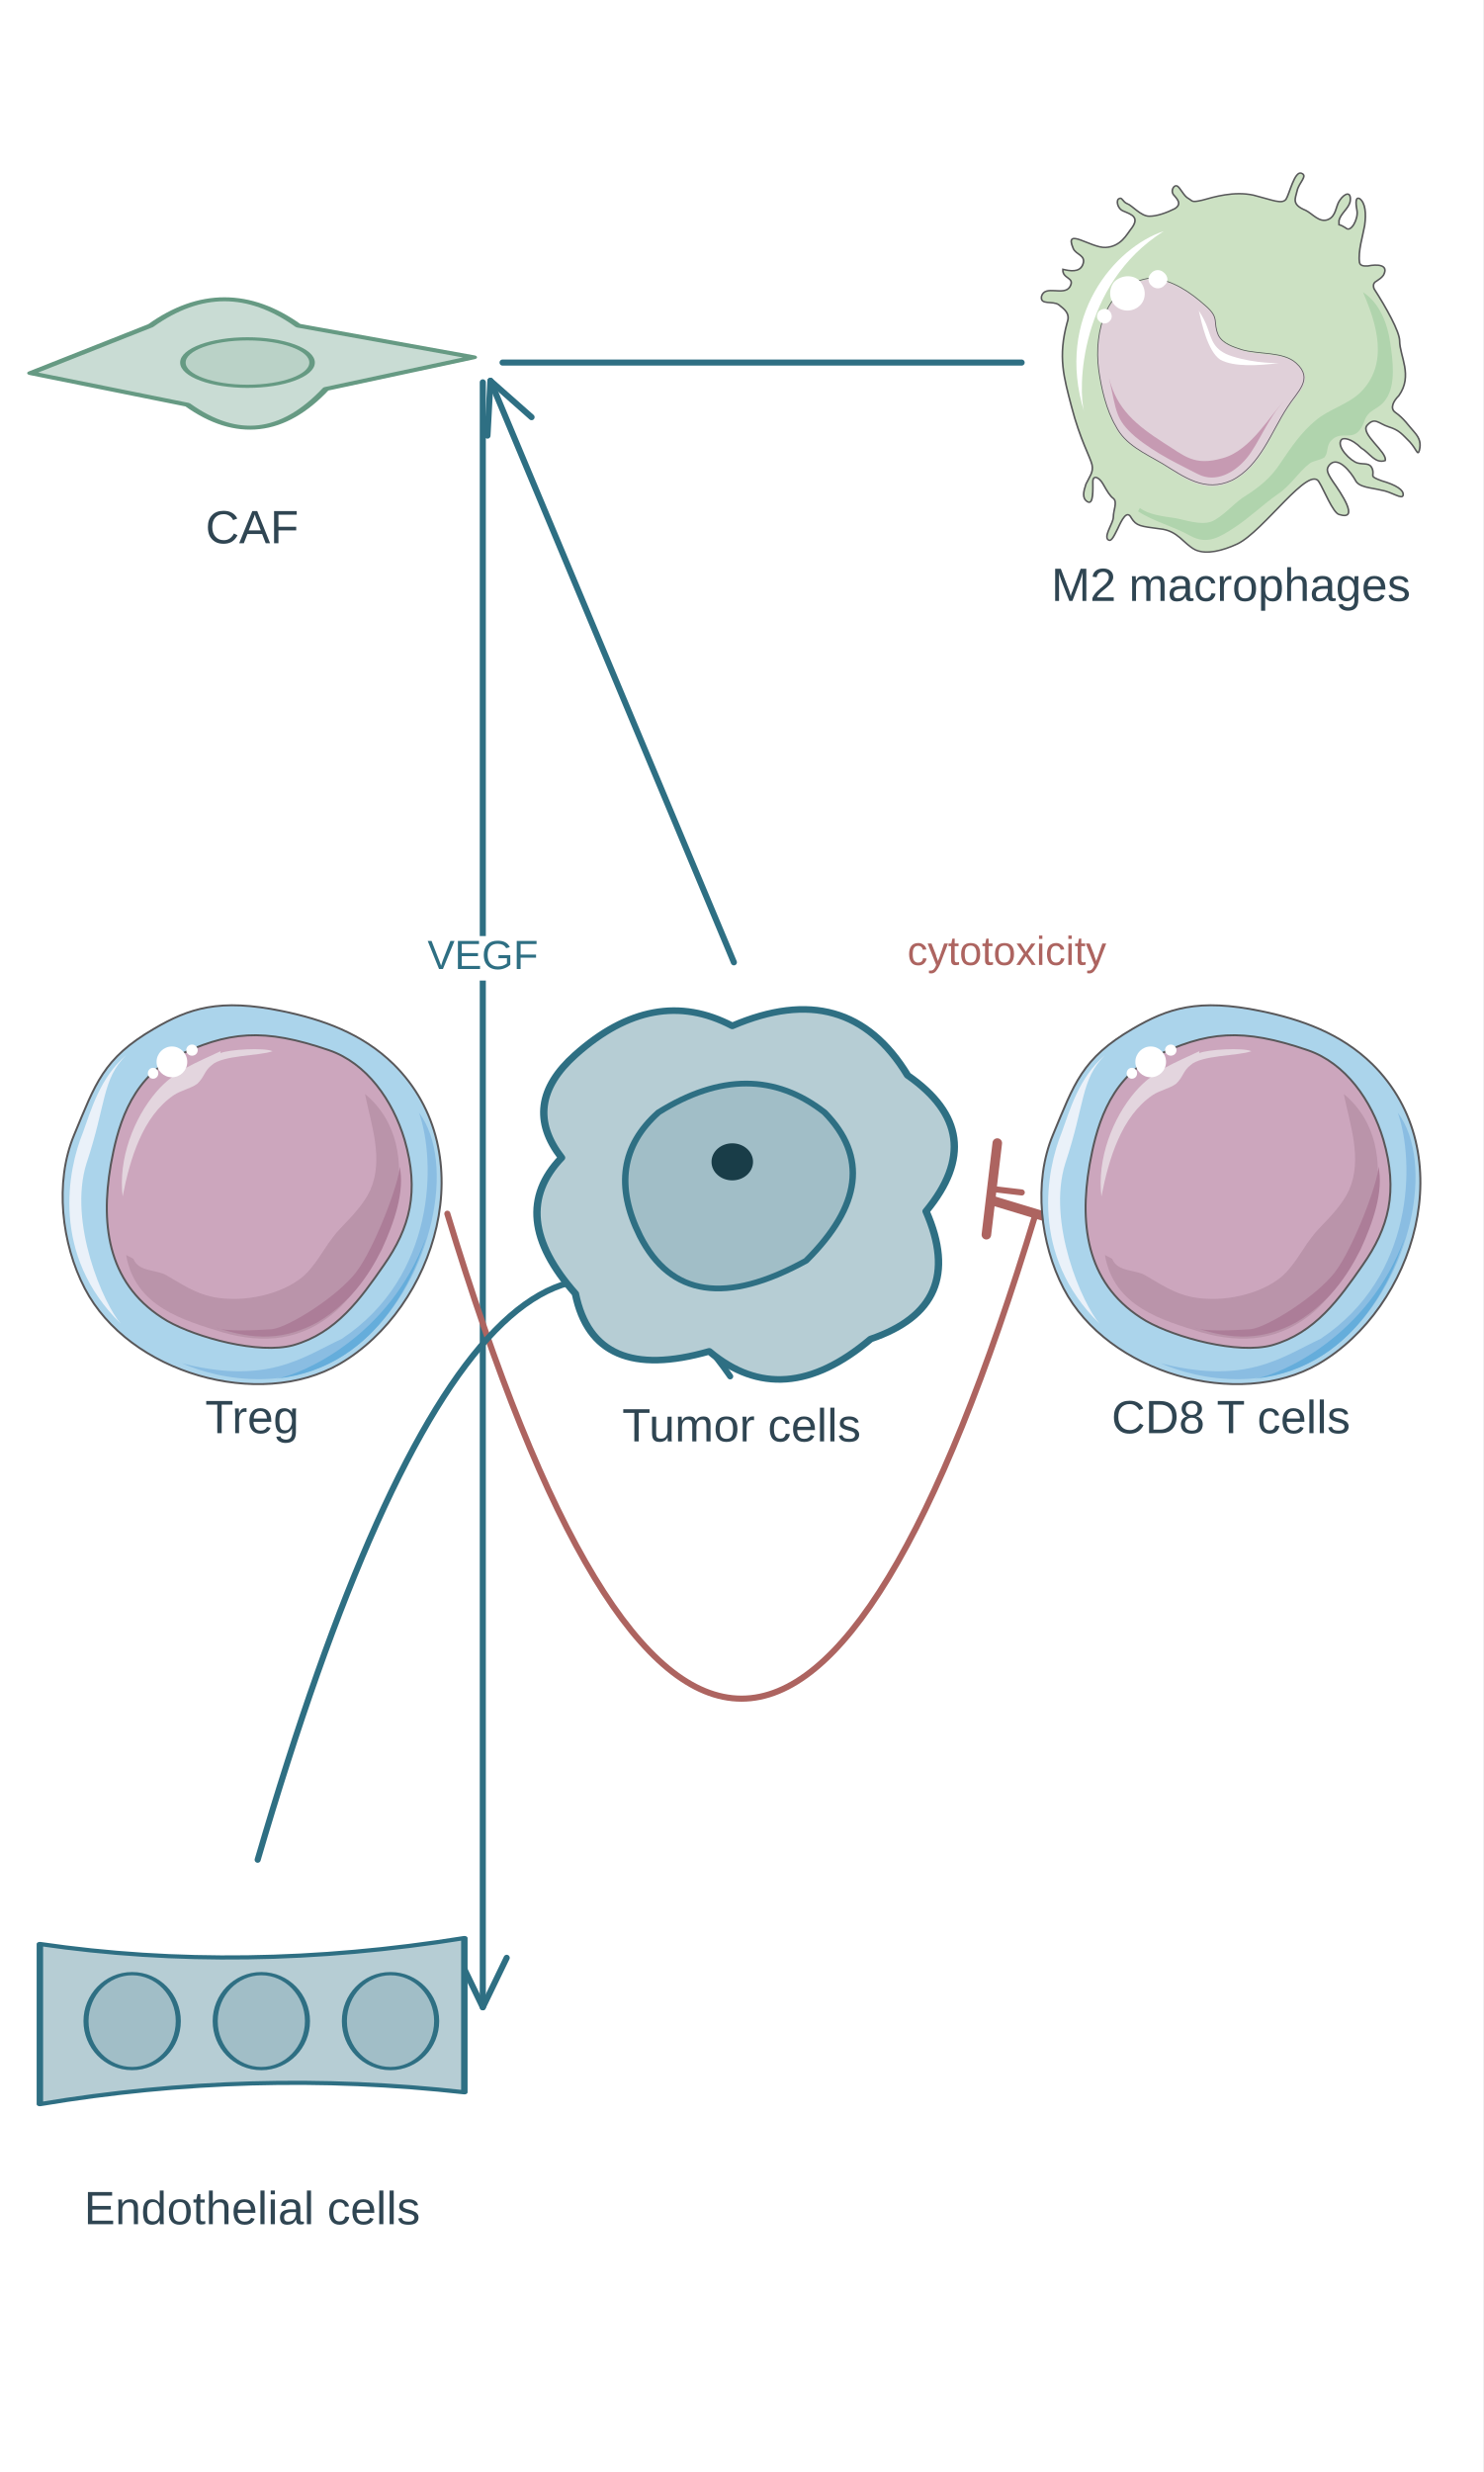
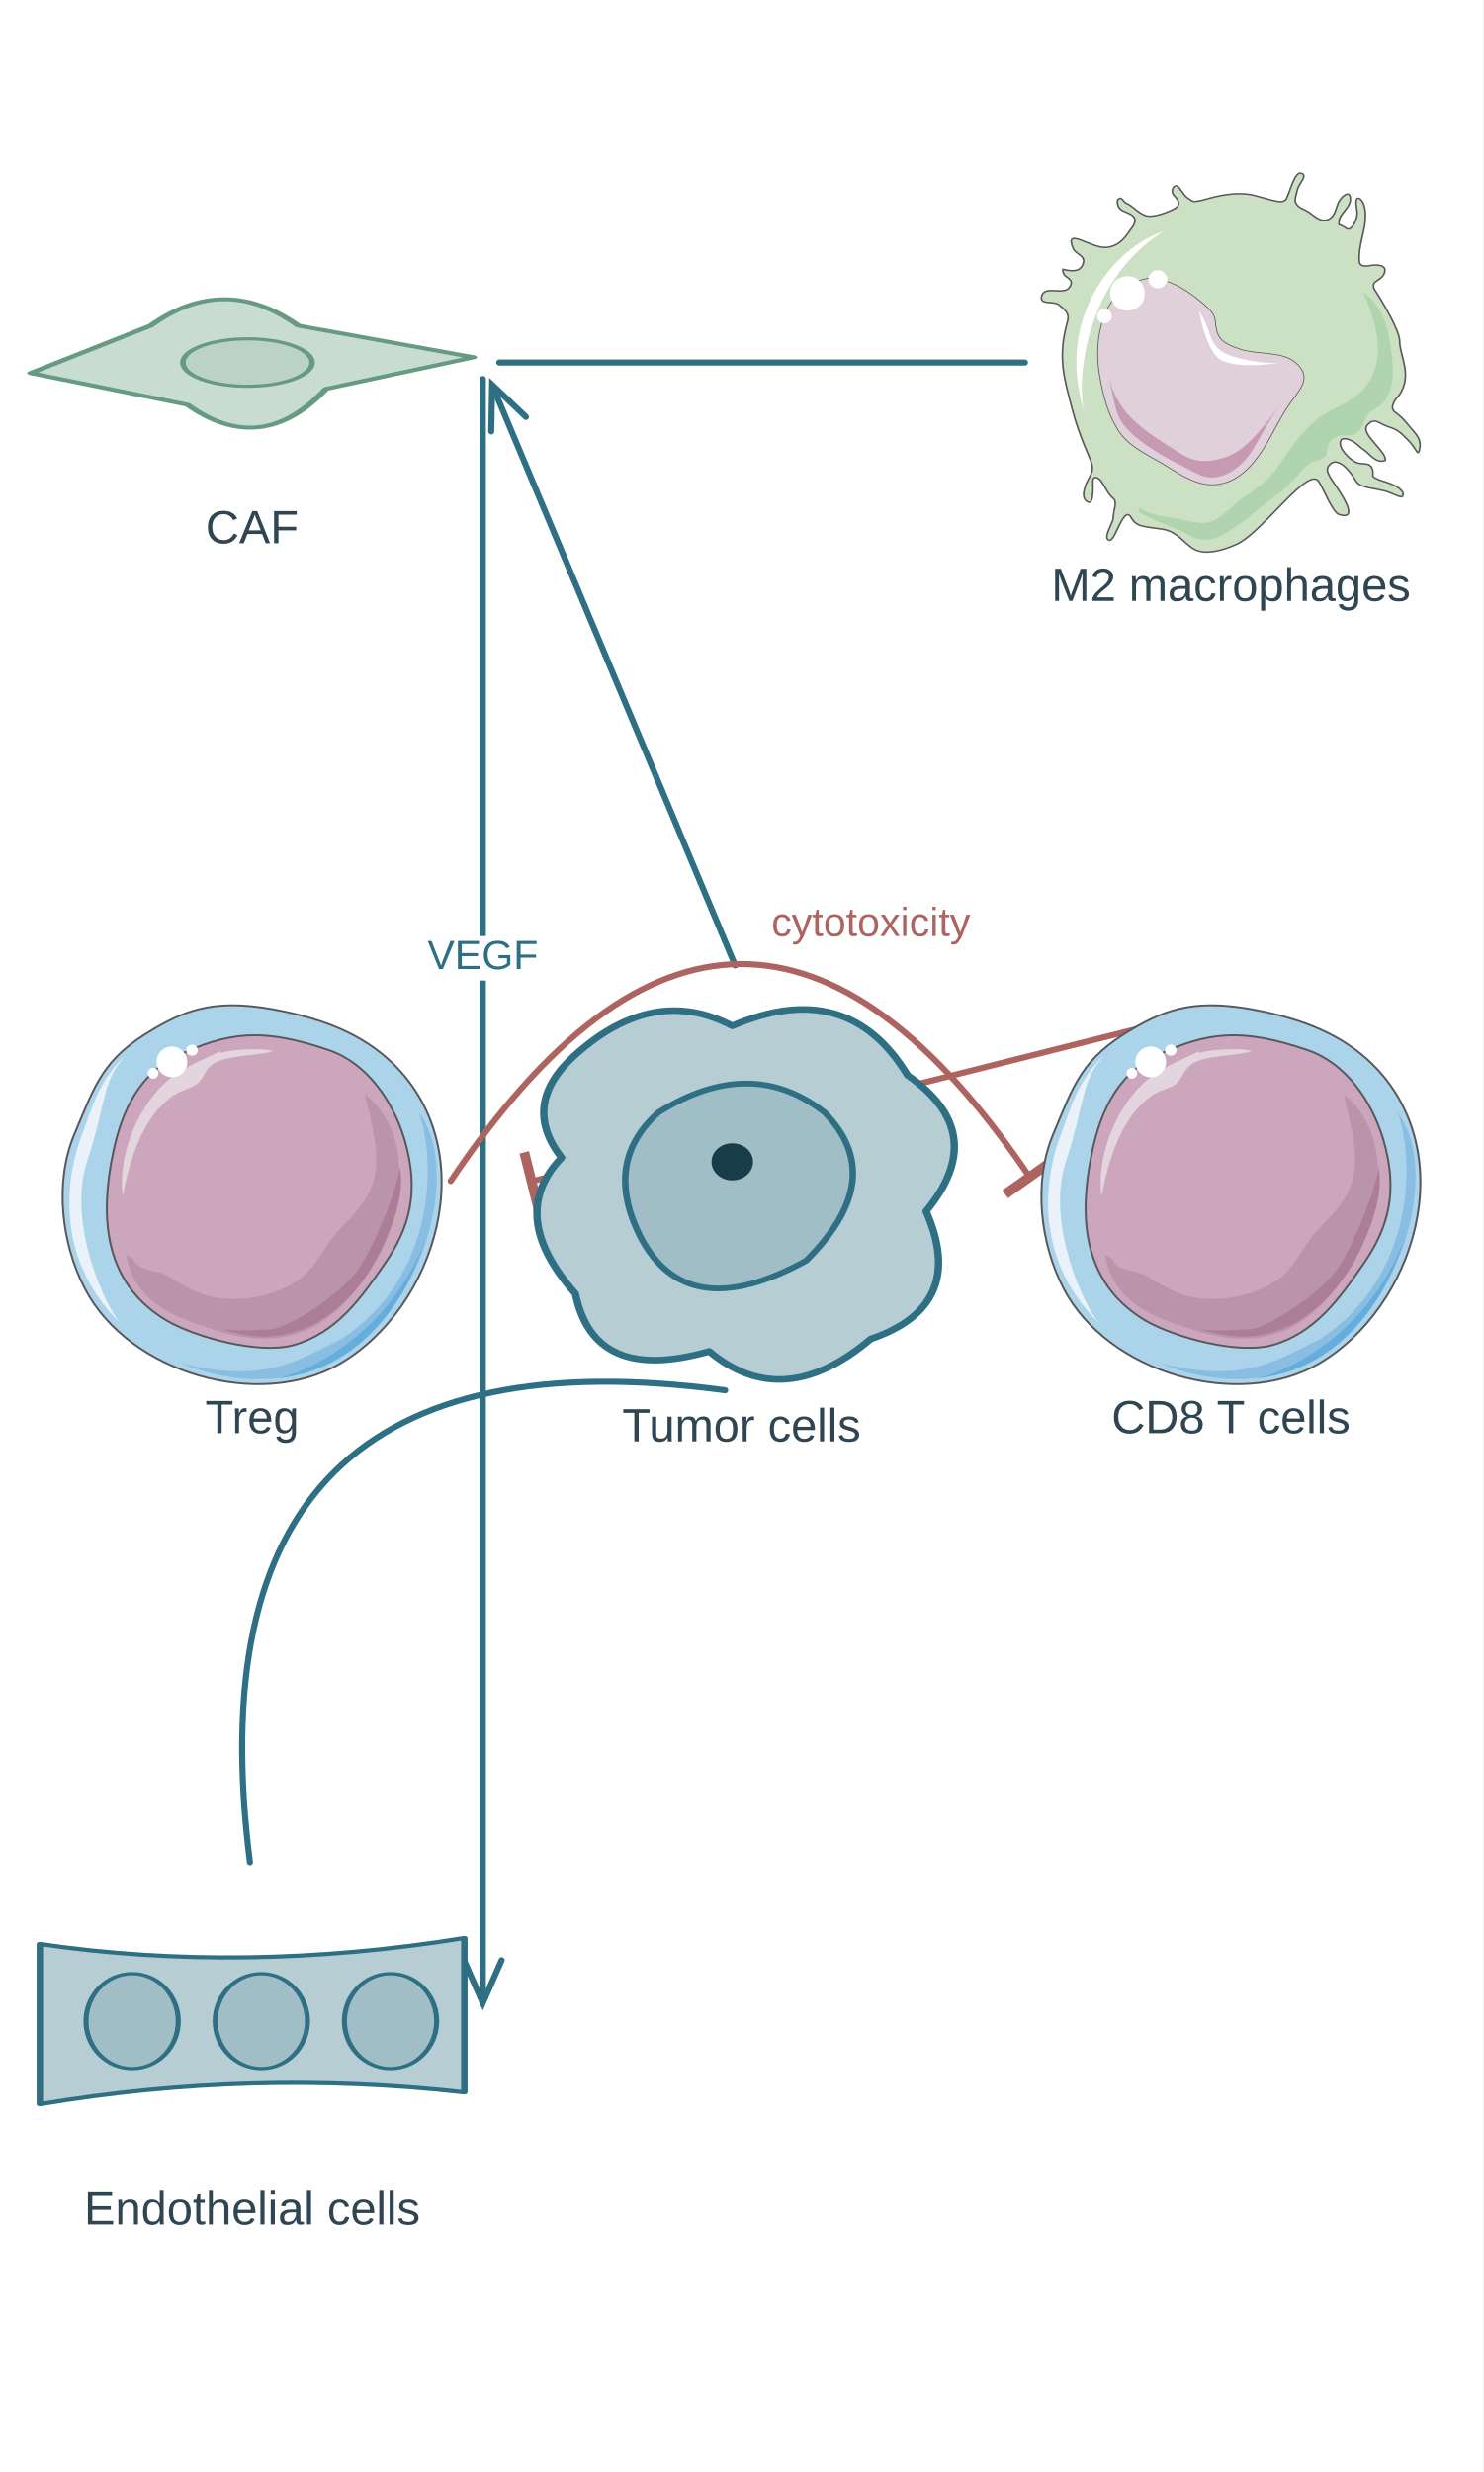
<svg xmlns="http://www.w3.org/2000/svg" width="90.0mm" height="150.0mm" viewBox="0 0 90.0 150.0" data-version="3" data-revision="1">
  <rect width="90.0" height="150.0" fill="#FFFFFF" />
  <g id="layer-compartments" />
  <g id="layer-context" />
  <g id="layer-relations">
    <g data-relation-id="e1" data-relation-type="activates" id="rel-e1">
-       <path fill="none" stroke="#2E6F83" stroke-width="0.37" stroke-linecap="round" stroke-linejoin="round" d="M 44.537 58.393 Q 37.15 40.75 29.763 23.107" data-line-body="true" data-indirect="false" />
-       <path fill="none" stroke="#2E6F83" stroke-width="0.37" stroke-linecap="round" stroke-linejoin="round" data-endpoint="open-arrow" d="M 32.259 25.314 L 29.763 23.107 L 29.584 26.434" />
+       <path fill="none" stroke="#2E6F83" stroke-width="0.37" stroke-linecap="round" stroke-linejoin="round" d="M 44.614 58.578 Q 37.275 41.048 29.935 23.517" data-line-body="true" data-indirect="false" />
+       <path fill="none" stroke="#2E6F83" stroke-width="0.37" stroke-linecap="round" stroke-linejoin="miter" data-endpoint="open-arrow" d="M 31.918 25.298 L 29.864 23.347 L 29.813 26.179" stroke-miterlimit="8" />
    </g>
    <g data-relation-id="e2" data-relation-type="associates" id="rel-e2">
-       <path fill="none" stroke="#2E6F83" stroke-width="0.37" stroke-linecap="round" stroke-linejoin="round" d="M 30.5 22.0 Q 46.25 22.0 62.0 22.0" data-line-body="true" data-indirect="false" />
+       <path fill="none" stroke="#2E6F83" stroke-width="0.37" stroke-linecap="round" stroke-linejoin="round" d="M 30.3 22.0 Q 46.25 22.0 62.2 22.0" data-line-body="true" data-indirect="false" />
    </g>
    <g data-relation-id="e3" data-relation-type="activates" id="rel-e3">
-       <path fill="none" stroke="#2E6F83" stroke-width="0.37" stroke-linecap="round" stroke-linejoin="round" d="M 29.3 23.2 Q 29.3 72.5 29.3 121.8" data-line-body="true" data-indirect="false" />
-       <path fill="none" stroke="#2E6F83" stroke-width="0.37" stroke-linecap="round" stroke-linejoin="round" data-endpoint="open-arrow" d="M 27.85 118.8 L 29.3 121.8 L 30.75 118.8" />
+       <path fill="none" stroke="#2E6F83" stroke-width="0.37" stroke-linecap="round" stroke-linejoin="round" d="M 29.3 23 Q 29.3 72.177 29.3 121.355" data-line-body="true" data-indirect="false" />
+       <path fill="none" stroke="#2E6F83" stroke-width="0.37" stroke-linecap="round" stroke-linejoin="miter" data-endpoint="open-arrow" d="M 28.159 118.947 L 29.3 121.54 L 30.441 118.947" stroke-miterlimit="8" />
      <rect x="25.338" y="56.8" width="7.924" height="2.7" rx=".3" fill="#FFFFFF" />
      <text x="29.3" y="58.8" font-size="2.469" font-family="Arial,Microsoft YaHei,sans-serif" fill="#2E6F83" text-anchor="middle" font-weight="400">VEGF</text>
    </g>
    <g data-relation-id="e4" data-relation-type="inhibits" id="rel-e4">
-       <path fill="none" stroke="#AD6460" stroke-width="0.37" stroke-linecap="round" stroke-linejoin="round" d="M 27.148 73.648 Q 45.0 132.5 62.852 73.648" data-line-body="true" data-indirect="false" />
-       <path fill="none" stroke="#AD6460" stroke-width="0.58" stroke-linecap="round" stroke-linejoin="round" data-endpoint="bar" d="M 65.531 74.461 L 60.172 72.836" />
+       <path fill="none" stroke="#AD6460" stroke-width="0.37" stroke-linecap="round" stroke-linejoin="round" d="M 27.351 71.665 Q 44.917 45.458 62.484 71.42" data-line-body="true" data-indirect="false" />
+       <path fill="none" stroke="#AD6460" stroke-width="0.593" stroke-linecap="butt" stroke-linejoin="round" data-endpoint="bar" d="M 61.001 72.467 L 63.966 70.372" />
    </g>
    <g data-relation-id="e5" data-relation-type="inhibits" id="rel-e5">
-       <path fill="none" stroke="#AD6460" stroke-width="0.37" stroke-linecap="round" stroke-linejoin="round" d="M 62.008 72.358 Q 61.1 72.25 60.192 72.142" data-line-body="true" data-indirect="false" />
-       <path fill="none" stroke="#AD6460" stroke-width="0.58" stroke-linecap="round" stroke-linejoin="round" data-endpoint="bar" d="M 60.523 69.361 L 59.861 74.922" />
-       <rect x="54.462" y="56.55" width="13.276" height="2.7" rx=".3" fill="#FFFFFF" />
-       <text x="61.1" y="58.55" font-size="2.469" font-family="Arial,Microsoft YaHei,sans-serif" fill="#AD6460" text-anchor="middle" font-weight="400">cytotoxicity</text>
+       <path fill="none" stroke="#AD6460" stroke-width="0.37" stroke-linecap="round" stroke-linejoin="round" d="M 73.73 61.244 Q 52.994 66.464 32.257 71.684" data-line-body="true" data-indirect="false" />
+       <path fill="none" stroke="#AD6460" stroke-width="0.593" stroke-linecap="butt" stroke-linejoin="round" data-endpoint="bar" d="M 31.814 69.923 L 32.7 73.444" />
+       <rect x="46.212" y="54.8" width="13.276" height="2.7" rx=".3" fill="#FFFFFF" />
+       <text x="52.85" y="56.8" font-size="2.469" font-family="Arial,Microsoft YaHei,sans-serif" fill="#AD6460" text-anchor="middle" font-weight="400">cytotoxicity</text>
    </g>
    <g data-relation-id="e6" data-relation-type="associates" id="rel-e6">
-       <path fill="none" stroke="#2E6F83" stroke-width="0.37" stroke-linecap="round" stroke-linejoin="round" d="M 15.637 112.848 Q 30.15 63.25 44.313 83.516" data-line-body="true" data-indirect="false" />
+       <path fill="none" stroke="#2E6F83" stroke-width="0.37" stroke-linecap="round" stroke-linejoin="round" d="M 15.167 113.009 Q 10.98 79.95 44.01 84.361" data-line-body="true" data-indirect="false" />
    </g>
  </g>
  <g id="layer-objects">
    <g data-object-id="tumor" data-type="tumor_cell" id="obj-tumor">
      <g data-glyph="tumor" transform="rotate(0.0 45.0 72.0)">
        <g transform="translate(31.0 59.5) scale(0.28 0.25)">
          <path d="M 14 18 Q 31 1 48 11 Q 73 -1 86 23 Q 104 37 90 56 Q 99 79 78 87 Q 59 105 43 90 Q 18 98 14 76 Q -1 57 11 43 Q 2 30 14 18 Z" fill="#b6cdd4" stroke="#2E6F83" stroke-width="1.600" stroke-linecap="round" stroke-linejoin="round" />
          <path d="M 32 32 Q 52 18 68 32 Q 82 48 64 68 Q 38 84 28 62 Q 20 44 32 32 Z" fill="#a1bec7" stroke="#2E6F83" stroke-width="1.400" stroke-linecap="round" stroke-linejoin="round" />
          <ellipse cx="48.00" cy="44.00" rx="4.50" ry="4.50" fill="#193d48" stroke="none" stroke-width="0.000" />
        </g>
      </g>
      <text x="45" y="87.463" font-size="2.822" font-family="Arial,Microsoft YaHei,sans-serif" fill="#2F4552" text-anchor="middle" font-weight="400" data-label-for="tumor">Tumor cells</text>
    </g>
    <g data-object-id="caf" data-type="fibroblast" id="obj-caf">
      <g data-glyph="caf" transform="rotate(0.0 15.3 22.0)">
        <g transform="translate(1.3 14.0) scale(0.28 0.16)">
          <path d="M 2 54 L 28 36 Q 44 16 60 36 L 98 48 L 66 60 Q 52 86 36 66 Z" fill="#c9dcd4" stroke="#669A83" stroke-width="1.500" stroke-linecap="round" stroke-linejoin="round" />
          <ellipse cx="49.00" cy="50.00" rx="14.00" ry="9.00" fill="#bad2c7" stroke="#669A83" stroke-width="1.200" />
        </g>
      </g>
      <text x="15.3" y="32.963" font-size="2.822" font-family="Arial,Microsoft YaHei,sans-serif" fill="#2F4552" text-anchor="middle" font-weight="400" data-label-for="caf">CAF</text>
    </g>
    <g data-object-id="m2" data-type="immune_cell" id="obj-m2">
      <g data-glyph="m2" transform="rotate(0.0 74.7 22.0)">
        <g transform="translate(63.2 10.5) scale(0.23 0.23)">
          <g transform="scale(0.6770064 0.626089) translate(-1.216007 -1.597362)">
            <path d="M 146.471,110.693 c -2.318,-2.838 -3.957,-5.677 -7.315,-8.515 c -2,-1.439 -0.64,-4.637 1.359,-6.756 c 5.636,-8.515 0.32,-16.71 0.32,-23.066 c 0,-3.917 -5.317,-14.231 -9.674,-22.027 c -1,-2.118 0,-2.838 0.68,-3.198 c 1.318,-0.72 2.318,-1.439 2.677,-2.478 c 2.32,-4.637 -2.678,-4.637 -5.996,-3.918 c -0.68,0 -2.998,0.36 -3.358,-1.399 c -0.64,-4.637 1.36,-11.393 1.999,-15.63 c 0.68,-4.997 0.36,-9.595 -1.999,-11.353 c -1.32,-0.72 -1.639,1.039 -1,4.957 c 0.68,3.557 -2.318,9.594 -4.317,7.435 c -0.68,-0.32 -1.319,-1.04 -2.318,-1.4 c -0.36,-0.719 -0.36,-1.078 0,-1.798 c 0.32,-2.838 3.638,-4.957 3.997,-7.795 c 1,-4.957 -1.998,-3.918 -3.677,-1.08 c -1.68,2.839 -1.68,7.116 -4.997,8.555 c -3.318,1.4 -5.997,-2.518 -8.675,-3.917 c -5.637,-2.479 -3.998,-4.957 -3.318,-8.156 c 1,-3.557 4.677,-6.755 1.679,-7.475 c -2.679,-1.08 -4.677,8.875 -5.997,10.993 c -1.319,2.159 -4.996,0.36 -12.672,-1.759 c -7.635,-1.759 -15.31,0.72 -19.628,2.12 c -4.677,1.078 -3.998,0 -5.676,-0.68 c -2,-1.08 -3.318,-4.997 -4.318,-5.357 c -1.36,-0.36 -2.678,1.799 -1.679,3.558 c 1.32,1.799 3.998,3.917 0.68,5.676 c -3.358,2.159 -6.676,3.558 -9.994,3.558 c -3.318,0 -6.676,-4.597 -8.315,-5.317 c -1.999,-0.72 -2.359,-2.838 -3.358,-2.118 c -1.32,0.32 -1,3.877 1.679,5.316 c 2.998,1.04 6.676,2.479 2.678,7.796 c -1.359,1.798 -3.358,7.115 -9.354,7.475 c -5.996,0.36 -16.63,-9.234 -12.992,0.36 c 1,2.838 5.357,2.838 3.678,7.076 c -1.32,3.198 -4.997,2.478 -7.316,1.798 c -0.68,4.238 4.637,3.199 2.319,7.436 c -2.319,3.918 -9.675,-1.08 -10.674,3.918 c -1,3.917 4.357,1.758 6.356,3.557 c 2.319,1.76 4.637,3.518 3.318,7.436 c -3.678,14.551 -1.319,23.066 1.68,35.498 c 3.317,13.872 7.315,21.307 7.994,24.506 c 1,3.198 -1,4.957 -1.998,8.155 c -1.36,3.198 -1.68,6.036 0.64,7.475 c 2.358,1.4 1.678,-5.677 1.678,-8.515 c 0,-3.198 2.319,-2.158 3.998,1.04 c 1.679,3.198 2.678,4.997 4.317,6.036 c 1.36,1.08 0,4.997 0,7.835 c 0,2.479 -3.638,7.076 -2.319,8.875 c 1,2.119 2.32,-0.36 3.678,-3.918 c 1.64,-3.917 3.638,-8.155 5.637,-4.597 c 1.679,3.518 3.678,3.518 10.673,4.597 c 7.316,0.72 9.635,6.396 13.992,8.515 c 4.317,2.479 10.633,0.72 16.63,-2.119 c 9.994,-5.316 27.983,-34.099 31.66,-25.904 c 1.64,2.838 5.317,12.752 7.636,13.472 c 8.355,2.838 0.68,-9.594 -1.999,-13.832 c -2.638,-4.277 -2.998,-5.317 -1.639,-7.115 c 3.318,-4.238 8.635,3.198 9.994,6.396 c 1.64,3.198 5.996,3.198 9.994,4.277 c 4.317,0.68 8.315,4.237 8.635,2.119 c 0.36,-2.119 -2.639,-4.278 -8.315,-6.037 c -5.317,-2.118 -2.678,-1.798 -3.678,-4.957 c -1,-3.198 -2.998,-1.798 -5.636,-2.518 c -2.679,-0.68 -8.675,-7.076 -6.357,-9.914 c 0.68,-0.72 3.998,-0.72 7.996,3.558 c 2.998,2.119 4.997,6.716 9.354,5.317 c 0.64,-3.558 -10.354,-11.354 -7.356,-14.911 c 3.358,-3.558 4.358,-0.72 8.675,0.68 c 3.998,1.438 4.997,3.197 7.995,6.395 c 2.639,3.198 2.998,6.037 3.638,3.558 c 1,-2.838 0.36,-4.957 -1.999,-7.795 z" fill="#cce1c3" stroke="none" stroke-width="1.0" />
            <path d="M 44.253,46.092 c -17.67,2.519 -22.706,22.426 -20.667,38.777 c 1,7.795 2.998,17.03 6.636,24.145 c 3.997,7.475 11.673,11.033 18.349,15.27 c 8.315,6.077 16.67,12.793 27.023,7.116 c 11.313,-6.036 15.31,-20.587 21.667,-30.9 c 3.998,-6.397 10.634,-11.754 3.638,-18.51 c -4.997,-4.957 -14.991,-3.198 -21.307,-5.676 c -2.998,-1.08 -7.676,-2.119 -9.035,-6.037 c -2.638,-5.676 0.68,-7.115 -5.317,-12.432 c -5.996,-6.036 -12.672,-10.674 -20.987,-11.753 z" fill="#e0d0d9" stroke="none" stroke-width="1.0" />
            <path d="M 48.89,26.104 C 29.942,32.86 6.276,62.042 17.95,102.538 c -2.68,-9.594 -2,-54.007 30.94,-76.434 z" fill="#ffffff" stroke="none" stroke-width="1.0" />
            <path d="M 38.896,144.153 c 5.997,4.277 13.992,6.396 20.348,10.313 c 6.636,3.878 11.313,0.68 17.31,-3.557 c 5.996,-4.278 10.993,-9.595 16.63,-13.872 c 5.356,-3.878 7.995,-9.234 12.672,-13.152 c 1.32,-1.04 4.317,-1.4 5.676,-2.479 c 1.64,-2.118 0.64,-4.957 2.639,-7.075 c 3.997,-4.637 8.355,0.68 11.673,-5.357 c 1.679,-2.838 1,-3.918 3.318,-6.396 c 1.999,-1.76 4.677,-2.838 6.316,-5.677 c 3.997,-6.036 2.678,-16.71 1.679,-23.785 c -1,-7.836 -3.998,-16.71 -10.634,-21.347 c 5.317,13.152 10.314,30.221 -1,42.294 c -4.676,4.957 -12.352,7.116 -17.349,11.713 c -5.636,4.997 -9.634,11.393 -13.631,17.79 c -3.998,6.715 -8.675,10.633 -14.991,14.91 c -3.678,2.838 -7.995,8.155 -11.993,9.954 c -4.317,1.759 -10.314,-0.72 -14.311,-1.44 c -4.358,-0.719 -10.354,-1.398 -13.672,-4.276 z" fill="#b0d4ad" stroke="none" stroke-width="1.0" />
            <path d="M 27.543,87.907 c 3.038,14.231 2.359,17.43 10.354,24.905 c 7.995,7.115 17.35,11.753 24.345,15.67 c 6.996,3.878 14.352,-0.72 18.989,-6.756 c 4.677,-6.076 8.355,-17.07 14.67,-24.185 c -5.316,5.676 -12.991,20.987 -23.985,24.185 c -11.353,3.558 -14.99,-1.08 -23.026,-6.436 c -10.673,-7.435 -18.309,-14.191 -21.347,-27.383 z" fill="#c69ab2" stroke="none" stroke-width="1.0" />
            <path d="M 62.562,59.604 c 1.36,2.159 2.678,4.997 3.358,7.116 c 1.679,4.997 2.319,9.634 9.674,12.112 c 9.315,3.198 18.31,2.839 18.31,2.839 c -7.996,1.079 -17.67,1.758 -22.987,-1.44 c -4.997,-3.557 -7.356,-15.99 -8.355,-20.627 z" fill="#ffffff" stroke="none" stroke-width="1.0" />
            <path d="M 146.511,110.693 c -2.358,-2.838 -3.997,-5.677 -7.315,-8.195 c -2.359,-1.76 -0.68,-4.957 1.319,-7.076 c 5.636,-8.515 0.32,-16.71 0.32,-23.066 c 0,-3.917 -5.317,-14.231 -9.994,-22.027 c -0.64,-2.118 0.36,-2.838 1,-3.198 c 0.998,-0.72 1.998,-1.439 2.677,-2.478 c 2.32,-4.637 -2.678,-4.637 -5.996,-3.918 c -0.68,0 -2.998,0.36 -3.318,-1.399 c -0.68,-4.637 1.32,-11.393 1.999,-15.63 c 0.64,-4.997 0.32,-9.595 -1.999,-11.353 c -1.36,-0.72 -1.679,1.039 -1,4.957 c 0.64,3.557 -2.358,9.594 -4.357,7.435 c -0.64,-0.32 -1.319,-1.04 -2.638,-1.4 l 0,-1.798 c 0.64,-2.838 3.638,-4.957 4.317,-7.795 c 0.68,-4.598 -1.998,-3.918 -3.997,-0.72 c -1.68,2.479 -1.32,6.756 -4.677,8.195 c -3.318,1.4 -5.997,-2.518 -8.635,-3.917 c -5.677,-2.479 -3.998,-4.957 -3.358,-8.156 c 0.68,-3.557 4.357,-6.396 1.679,-7.475 c -2.679,-1.08 -4.677,8.875 -5.997,10.993 c -1.678,2.159 -4.996,0.36 -12.672,-1.759 c -7.635,-1.759 -15.31,0.72 -19.948,2.12 c -4.357,1.078 -3.678,0.359 -5.356,-0.68 c -2,-1.08 -3.318,-4.997 -4.638,-5.357 c -1,-0.36 -2.358,1.799 -1.359,3.558 c 1.36,1.799 3.678,3.917 0.68,6.036 c -3.318,1.799 -6.996,3.198 -9.994,3.198 c -3.318,0 -6.676,-4.597 -8.675,-5.317 c -1.639,-0.72 -1.999,-2.838 -2.998,-2.118 c -1.32,0.32 -1,4.237 1.679,5.316 c 2.998,1.4 6.676,2.479 2.678,7.796 c -1.359,1.798 -3.678,7.115 -9.674,7.475 c -5.676,0.36 -16.31,-8.875 -12.672,0.36 c 1,2.838 5.357,2.838 3.678,7.076 c -1.32,3.198 -4.997,2.478 -7.676,1.798 c -0.32,4.238 4.997,3.199 2.679,7.436 c -2.319,3.918 -9.675,-1.08 -10.994,3.918 c -0.68,3.917 4.318,1.758 6.676,3.557 c 1.999,1.76 4.637,3.518 3.318,7.436 c -3.678,14.551 -1.319,23.066 1.68,35.498 c 3.317,13.872 7.315,21.307 7.994,24.506 c 0.64,3.198 -1,4.957 -2.358,8.155 c -1,3.198 -1.64,6.036 0.68,7.475 c 2.318,1.4 1.998,-5.677 1.998,-8.515 c 0,-2.838 2.319,-2.158 3.998,1.04 c 1.679,3.198 2.678,4.997 3.997,6.036 c 1.68,1.44 0,4.997 0,7.835 c 0,2.479 -3.318,7.076 -2.318,9.235 c 1.319,1.759 2.318,-0.72 3.997,-4.278 c 1.64,-3.917 3.638,-8.155 5.317,-4.597 c 1.999,3.518 3.678,3.518 10.993,4.597 c 7.316,0.72 9.315,6.396 13.992,8.875 c 4.317,2.119 10.633,0.36 16.31,-2.479 c 10.314,-5.316 28.303,-34.099 31.98,-25.904 c 1.68,2.838 5.317,12.752 7.676,13.472 c 8.315,2.838 0.64,-9.235 -2.359,-13.832 c -2.638,-4.277 -2.638,-5.317 -1.319,-7.115 c 3.318,-3.918 8.315,3.198 9.994,6.396 c 1.32,3.198 5.996,3.198 9.994,4.277 c 4.317,0.68 8.315,4.237 8.675,2.119 c 0.32,-2.119 -2.679,-4.278 -8.355,-6.037 c -5.317,-2.118 -2.639,-1.798 -3.638,-4.957 c -1,-2.878 -2.998,-1.798 -5.676,-2.518 c -2.679,-0.68 -8.675,-7.076 -6.317,-9.914 c 0.64,-0.72 3.638,-0.72 7.636,3.558 c 3.358,2.119 5.356,6.716 9.354,5.317 c 1,-3.558 -9.994,-11.354 -6.996,-14.911 c 2.998,-3.558 4.318,-0.72 8.315,0.68 c 4.318,1.438 5.317,3.197 8.315,6.395 c 2.679,3.198 2.998,6.037 3.678,3.558 c 0.64,-2.838 0.32,-4.957 -1.999,-7.795" fill="none" stroke="#58585a" stroke-width="0.64" />
            <path d="M 44.213,45.772 C 26.543,47.931 21.547,68.16 23.546,84.51 c 1,7.835 2.998,17.07 6.676,23.785 c 3.677,7.836 11.313,11.393 17.989,15.63 c 8.675,5.717 16.67,12.433 27.303,7.117 c 10.994,-6.037 15.35,-20.588 21.667,-30.902 c 3.678,-6.396 10.314,-11.713 3.318,-18.468 c -4.997,-4.957 -14.631,-3.558 -21.307,-5.677 c -2.998,-1.08 -7.316,-2.479 -8.995,-6.036 c -2.318,-5.677 0.68,-7.116 -4.997,-12.433 c -6.316,-6.036 -12.672,-10.673 -20.987,-11.753" fill="none" stroke="#58585a" stroke-width="0.32" />
            <path d="M 30.262,57.765 c -2.679,-2.479 -3.038,-7.116 -0.68,-10.314 c 2.678,-2.838 6.996,-3.198 9.674,-0.68 c 2.679,2.839 2.998,7.436 0.68,10.274 c -2.679,3.198 -6.996,3.198 -9.674,0.72 z m 13.991,-8.595 c -1.679,-1.399 -1.679,-3.877 -0.32,-5.277 c 1.32,-1.799 3.638,-1.799 4.997,-0.36 c 1.64,1.4 1.96,3.878 0.32,5.277 c -1.319,1.76 -3.678,1.76 -4.997,0.36 z M 23.945,64.201 c -1.359,-1.08 -1.359,-2.878 -0.36,-4.317 c 1,-1.08 2.999,-1.48 3.998,-0.36 c 1.32,1.44 1.32,3.238 0.36,4.317 c -1,1.44 -2.998,1.44 -3.998,0.36 z" fill="#ffffff" stroke="none" stroke-width="1.0" />
          </g>
        </g>
      </g>
      <text x="74.7" y="36.463" font-size="2.822" font-family="Arial,Microsoft YaHei,sans-serif" fill="#2F4552" text-anchor="middle" font-weight="400" data-label-for="m2">M2 macrophages</text>
    </g>
    <g data-object-id="treg" data-type="immune_cell" id="obj-treg">
      <g data-glyph="treg" transform="rotate(0.0 15.3 72.5)">
        <g transform="translate(3.8 61.0) scale(0.23 0.23)">
          <g transform="scale(0.8232197 0.7995776) translate(-3.826539 -2.996134)">
            <path d="M 33.14,10.753 c -16.39,10.114 -18.71,18.11 -25.585,35.26 C 1.48,61.682 3.518,81.63 10.993,96.341 c 14.072,28.223 55.767,40.495 81.63,24.865 c 30.782,-18.43 46.293,-69.358 17.27,-98.5 C 99.82,12.591 87.187,7.674 74.235,4.916 C 54.127,0.6 44.613,4.317 33.14,10.753 z" fill="#abd4eb" stroke="none" stroke-width="1.0" />
            <path d="M 39.416,20.268 c -14.391,7.995 -18.149,23.945 -20.148,35.338 c -3.478,20.868 -0.6,40.216 18.15,51.569 c 9.474,5.517 29.342,11.033 40.295,7.995 c 13.832,-3.997 21.587,-15.35 29.062,-26.424 c 8.355,-12.272 11.513,-24.265 6.636,-41.455 c -3.757,-12.872 -12.072,-25.184 -24.185,-29.462 c -21.027,-7.395 -32.26,-6.436 -49.81,2.439 z" fill="#cca6bd" stroke="none" stroke-width="1.0" />
            <path d="M 24.185,85.388 c 2.879,17.19 18.43,21.507 30.822,25.505 c 13.511,3.957 25.584,2.758 36.538,-7.076 c 17.549,-16.59 30.181,-53.727 9.194,-71.557 c 1.999,10.154 6.036,21.507 1.719,31.661 c -1.999,4.597 -6.036,8.875 -9.474,12.553 c -4.038,4.317 -6.037,8.914 -9.515,13.232 c -5.476,7.355 -17.829,10.713 -26.743,10.114 c -8.075,-0.32 -12.953,-3.678 -18.989,-7.356 c -3.478,-2.479 -9.514,-1.24 -11.233,-5.837 z" fill="#ba94aa" stroke="none" stroke-width="1.0" />
            <path d="M 54.447,18.149 c -8.075,3.998 -14.391,6.156 -20.428,13.232 c -7.475,8.915 -12.392,22.426 -10.953,34.699 c 2.319,-12.273 6.356,-26.424 16.43,-33.46 c 2.279,-1.559 5.437,-2.158 7.476,-3.718 c 2.278,-2.158 2.278,-4.277 4.597,-6.116 c 3.438,-3.398 15.55,-3.078 19.548,-4.637 c -2.559,-1.24 -14.072,-0.6 -16.67,0.64 z" fill="#e3d5de" stroke="none" stroke-width="1.0" />
            <path d="M 40.655,120.727 c 0.32,0 0.6,0.28 1.16,0.28 c 12.072,5.556 38.256,11.353 58.964,-7.956 c 21.587,-19.987 29.342,-58.044 17.27,-74.634 c 5.476,15.99 5.476,54.047 -24.746,74.634 c -12.632,6.117 -24.145,15.631 -52.648,7.676 z" fill="#8abde2" stroke="none" stroke-width="1.0" />
            <path d="M 24.185,19.468 c -8.355,7.356 -11.233,18.11 -13.831,25.465 C 5.477,57.205 -0.04,85.388 22.466,108.055 c -5.476,-6.437 -16.99,-33.38 -10.953,-53.008 c 6.356,-19.628 4.917,-27.584 12.672,-35.579 z" fill="#eaf1f9" stroke="none" stroke-width="1.0" />
            <path d="M 120.287,79.592 c -2.279,7.995 -13.752,42.934 -47.97,46.612 c 7.754,-1.2 36.497,-13.792 47.97,-46.612 z" fill="#65addb" stroke="none" stroke-width="1.0" />
            <path d="M 52.968,109.294 c 12.073,4.277 22.146,4.277 32.78,-1.84 c 10.314,-6.435 16.07,-15.03 20.388,-23.905 c 3.997,-8.874 7.435,-19.308 5.716,-27.303 c 0,4.917 -8.035,26.984 -14.071,34.979 c -6.037,7.955 -21.547,18.069 -26.984,18.668 c -5.157,0.32 -14.95,0.92 -17.83,-0.6 z" fill="#ac7d98" stroke="none" stroke-width="1.0" />
            <path d="M 39.416,20.268 c -14.391,7.995 -18.149,23.945 -20.148,35.338 c -3.478,20.868 -0.6,40.216 18.15,51.569 c 9.474,5.517 29.342,11.033 40.295,7.995 c 13.832,-3.997 21.587,-15.35 29.062,-26.424 c 8.355,-12.272 11.513,-24.265 6.636,-41.455 c -3.757,-12.872 -12.072,-25.184 -24.185,-29.462 c -21.027,-7.395 -32.26,-6.436 -49.81,2.439" fill="none" stroke="#585759" stroke-width="0.64" />
            <path d="M 33.1,10.753 c -16.39,9.835 -18.709,18.11 -25.585,35.02 c -6.356,15.67 -4.037,35.937 3.438,50.689 c 14.112,27.943 55.807,40.215 81.67,24.864 c 30.782,-18.428 46.293,-69.397 17.27,-98.9 C 99.82,12.273 87.187,7.676 74.235,4.917 C 54.087,0.6 44.333,3.997 33.1,10.753" fill="none" stroke="#585759" stroke-width="0.64" />
            <path d="M 33.94,21.667 c 0,-2.798 2.238,-5.077 4.916,-5.077 c 2.719,0 4.917,2.279 4.917,5.077 c 0,2.838 -2.198,5.077 -4.917,5.077 c -2.678,0 -4.917,-2.239 -4.917,-5.077 z m 9.514,-3.877 c 0,-1 0.84,-1.84 1.839,-1.84 c 1.039,0 1.838,0.84 1.838,1.84 c 0,1.039 -0.8,1.838 -1.838,1.838 c -1,0 -1.84,-0.8 -1.84,-1.839 z m -12.313,7.635 c 0,-0.96 0.76,-1.8 1.68,-1.8 c 0.959,0 1.678,0.84 1.678,1.8 c 0,0.999 -0.72,1.799 -1.679,1.799 c -0.92,0 -1.679,-0.8 -1.679,-1.8 z" fill="#ffffff" stroke="none" stroke-width="1.0" />
          </g>
        </g>
      </g>
      <text x="15.3" y="86.963" font-size="2.822" font-family="Arial,Microsoft YaHei,sans-serif" fill="#2F4552" text-anchor="middle" font-weight="400" data-label-for="treg">Treg</text>
    </g>
    <g data-object-id="cd8" data-type="immune_cell" id="obj-cd8">
      <g data-glyph="cd8" transform="rotate(0.0 74.7 72.5)">
        <g transform="translate(63.2 61.0) scale(0.23 0.23)">
          <g transform="scale(0.8232197 0.7995776) translate(-3.826539 -2.996134)">
            <path d="M 33.14,10.753 c -16.39,10.114 -18.71,18.11 -25.585,35.26 C 1.48,61.682 3.518,81.63 10.993,96.341 c 14.072,28.223 55.767,40.495 81.63,24.865 c 30.782,-18.43 46.293,-69.358 17.27,-98.5 C 99.82,12.591 87.187,7.674 74.235,4.916 C 54.127,0.6 44.613,4.317 33.14,10.753 z" fill="#abd4eb" stroke="none" stroke-width="1.0" />
            <path d="M 39.416,20.268 c -14.391,7.995 -18.149,23.945 -20.148,35.338 c -3.478,20.868 -0.6,40.216 18.15,51.569 c 9.474,5.517 29.342,11.033 40.295,7.995 c 13.832,-3.997 21.587,-15.35 29.062,-26.424 c 8.355,-12.272 11.513,-24.265 6.636,-41.455 c -3.757,-12.872 -12.072,-25.184 -24.185,-29.462 c -21.027,-7.395 -32.26,-6.436 -49.81,2.439 z" fill="#cca6bd" stroke="none" stroke-width="1.0" />
            <path d="M 24.185,85.388 c 2.879,17.19 18.43,21.507 30.822,25.505 c 13.511,3.957 25.584,2.758 36.538,-7.076 c 17.549,-16.59 30.181,-53.727 9.194,-71.557 c 1.999,10.154 6.036,21.507 1.719,31.661 c -1.999,4.597 -6.036,8.875 -9.474,12.553 c -4.038,4.317 -6.037,8.914 -9.515,13.232 c -5.476,7.355 -17.829,10.713 -26.743,10.114 c -8.075,-0.32 -12.953,-3.678 -18.989,-7.356 c -3.478,-2.479 -9.514,-1.24 -11.233,-5.837 z" fill="#ba94aa" stroke="none" stroke-width="1.0" />
            <path d="M 54.447,18.149 c -8.075,3.998 -14.391,6.156 -20.428,13.232 c -7.475,8.915 -12.392,22.426 -10.953,34.699 c 2.319,-12.273 6.356,-26.424 16.43,-33.46 c 2.279,-1.559 5.437,-2.158 7.476,-3.718 c 2.278,-2.158 2.278,-4.277 4.597,-6.116 c 3.438,-3.398 15.55,-3.078 19.548,-4.637 c -2.559,-1.24 -14.072,-0.6 -16.67,0.64 z" fill="#e3d5de" stroke="none" stroke-width="1.0" />
            <path d="M 40.655,120.727 c 0.32,0 0.6,0.28 1.16,0.28 c 12.072,5.556 38.256,11.353 58.964,-7.956 c 21.587,-19.987 29.342,-58.044 17.27,-74.634 c 5.476,15.99 5.476,54.047 -24.746,74.634 c -12.632,6.117 -24.145,15.631 -52.648,7.676 z" fill="#8abde2" stroke="none" stroke-width="1.0" />
            <path d="M 24.185,19.468 c -8.355,7.356 -11.233,18.11 -13.831,25.465 C 5.477,57.205 -0.04,85.388 22.466,108.055 c -5.476,-6.437 -16.99,-33.38 -10.953,-53.008 c 6.356,-19.628 4.917,-27.584 12.672,-35.579 z" fill="#eaf1f9" stroke="none" stroke-width="1.0" />
            <path d="M 120.287,79.592 c -2.279,7.995 -13.752,42.934 -47.97,46.612 c 7.754,-1.2 36.497,-13.792 47.97,-46.612 z" fill="#65addb" stroke="none" stroke-width="1.0" />
            <path d="M 52.968,109.294 c 12.073,4.277 22.146,4.277 32.78,-1.84 c 10.314,-6.435 16.07,-15.03 20.388,-23.905 c 3.997,-8.874 7.435,-19.308 5.716,-27.303 c 0,4.917 -8.035,26.984 -14.071,34.979 c -6.037,7.955 -21.547,18.069 -26.984,18.668 c -5.157,0.32 -14.95,0.92 -17.83,-0.6 z" fill="#ac7d98" stroke="none" stroke-width="1.0" />
            <path d="M 39.416,20.268 c -14.391,7.995 -18.149,23.945 -20.148,35.338 c -3.478,20.868 -0.6,40.216 18.15,51.569 c 9.474,5.517 29.342,11.033 40.295,7.995 c 13.832,-3.997 21.587,-15.35 29.062,-26.424 c 8.355,-12.272 11.513,-24.265 6.636,-41.455 c -3.757,-12.872 -12.072,-25.184 -24.185,-29.462 c -21.027,-7.395 -32.26,-6.436 -49.81,2.439" fill="none" stroke="#585759" stroke-width="0.64" />
            <path d="M 33.1,10.753 c -16.39,9.835 -18.709,18.11 -25.585,35.02 c -6.356,15.67 -4.037,35.937 3.438,50.689 c 14.112,27.943 55.807,40.215 81.67,24.864 c 30.782,-18.428 46.293,-69.397 17.27,-98.9 C 99.82,12.273 87.187,7.676 74.235,4.917 C 54.087,0.6 44.333,3.997 33.1,10.753" fill="none" stroke="#585759" stroke-width="0.64" />
            <path d="M 33.94,21.667 c 0,-2.798 2.238,-5.077 4.916,-5.077 c 2.719,0 4.917,2.279 4.917,5.077 c 0,2.838 -2.198,5.077 -4.917,5.077 c -2.678,0 -4.917,-2.239 -4.917,-5.077 z m 9.514,-3.877 c 0,-1 0.84,-1.84 1.839,-1.84 c 1.039,0 1.838,0.84 1.838,1.84 c 0,1.039 -0.8,1.838 -1.838,1.838 c -1,0 -1.84,-0.8 -1.84,-1.839 z m -12.313,7.635 c 0,-0.96 0.76,-1.8 1.68,-1.8 c 0.959,0 1.678,0.84 1.678,1.8 c 0,0.999 -0.72,1.799 -1.679,1.799 c -0.92,0 -1.679,-0.8 -1.679,-1.8 z" fill="#ffffff" stroke="none" stroke-width="1.0" />
          </g>
        </g>
      </g>
      <text x="74.7" y="86.963" font-size="2.822" font-family="Arial,Microsoft YaHei,sans-serif" fill="#2F4552" text-anchor="middle" font-weight="400" data-label-for="cd8">CD8 T cells</text>
    </g>
    <g data-object-id="endo" data-type="endothelial" id="obj-endo">
      <g data-glyph="endo" transform="rotate(0.0 15.3 123.0)">
        <g transform="translate(1.3 114.0) scale(0.28 0.18)">
          <path d="M 4 22 Q 48 32 96 20 L 96 72 Q 50 64 4 76 Z" fill="#b6cdd4" stroke="#2E6F83" stroke-width="1.400" stroke-linecap="round" stroke-linejoin="round" />
          <ellipse cx="24.00" cy="48.00" rx="10.00" ry="16.00" fill="#a1bec7" stroke="#2E6F83" stroke-width="1.100" />
          <ellipse cx="52.00" cy="48.00" rx="10.00" ry="16.00" fill="#a1bec7" stroke="#2E6F83" stroke-width="1.100" />
          <ellipse cx="80.00" cy="48.00" rx="10.00" ry="16.00" fill="#a1bec7" stroke="#2E6F83" stroke-width="1.100" />
        </g>
      </g>
      <text x="15.3" y="134.963" font-size="2.822" font-family="Arial,Microsoft YaHei,sans-serif" fill="#2F4552" text-anchor="middle" font-weight="400" data-label-for="endo">Endothelial cells</text>
    </g>
  </g>
  <g id="layer-callouts" />
</svg>
